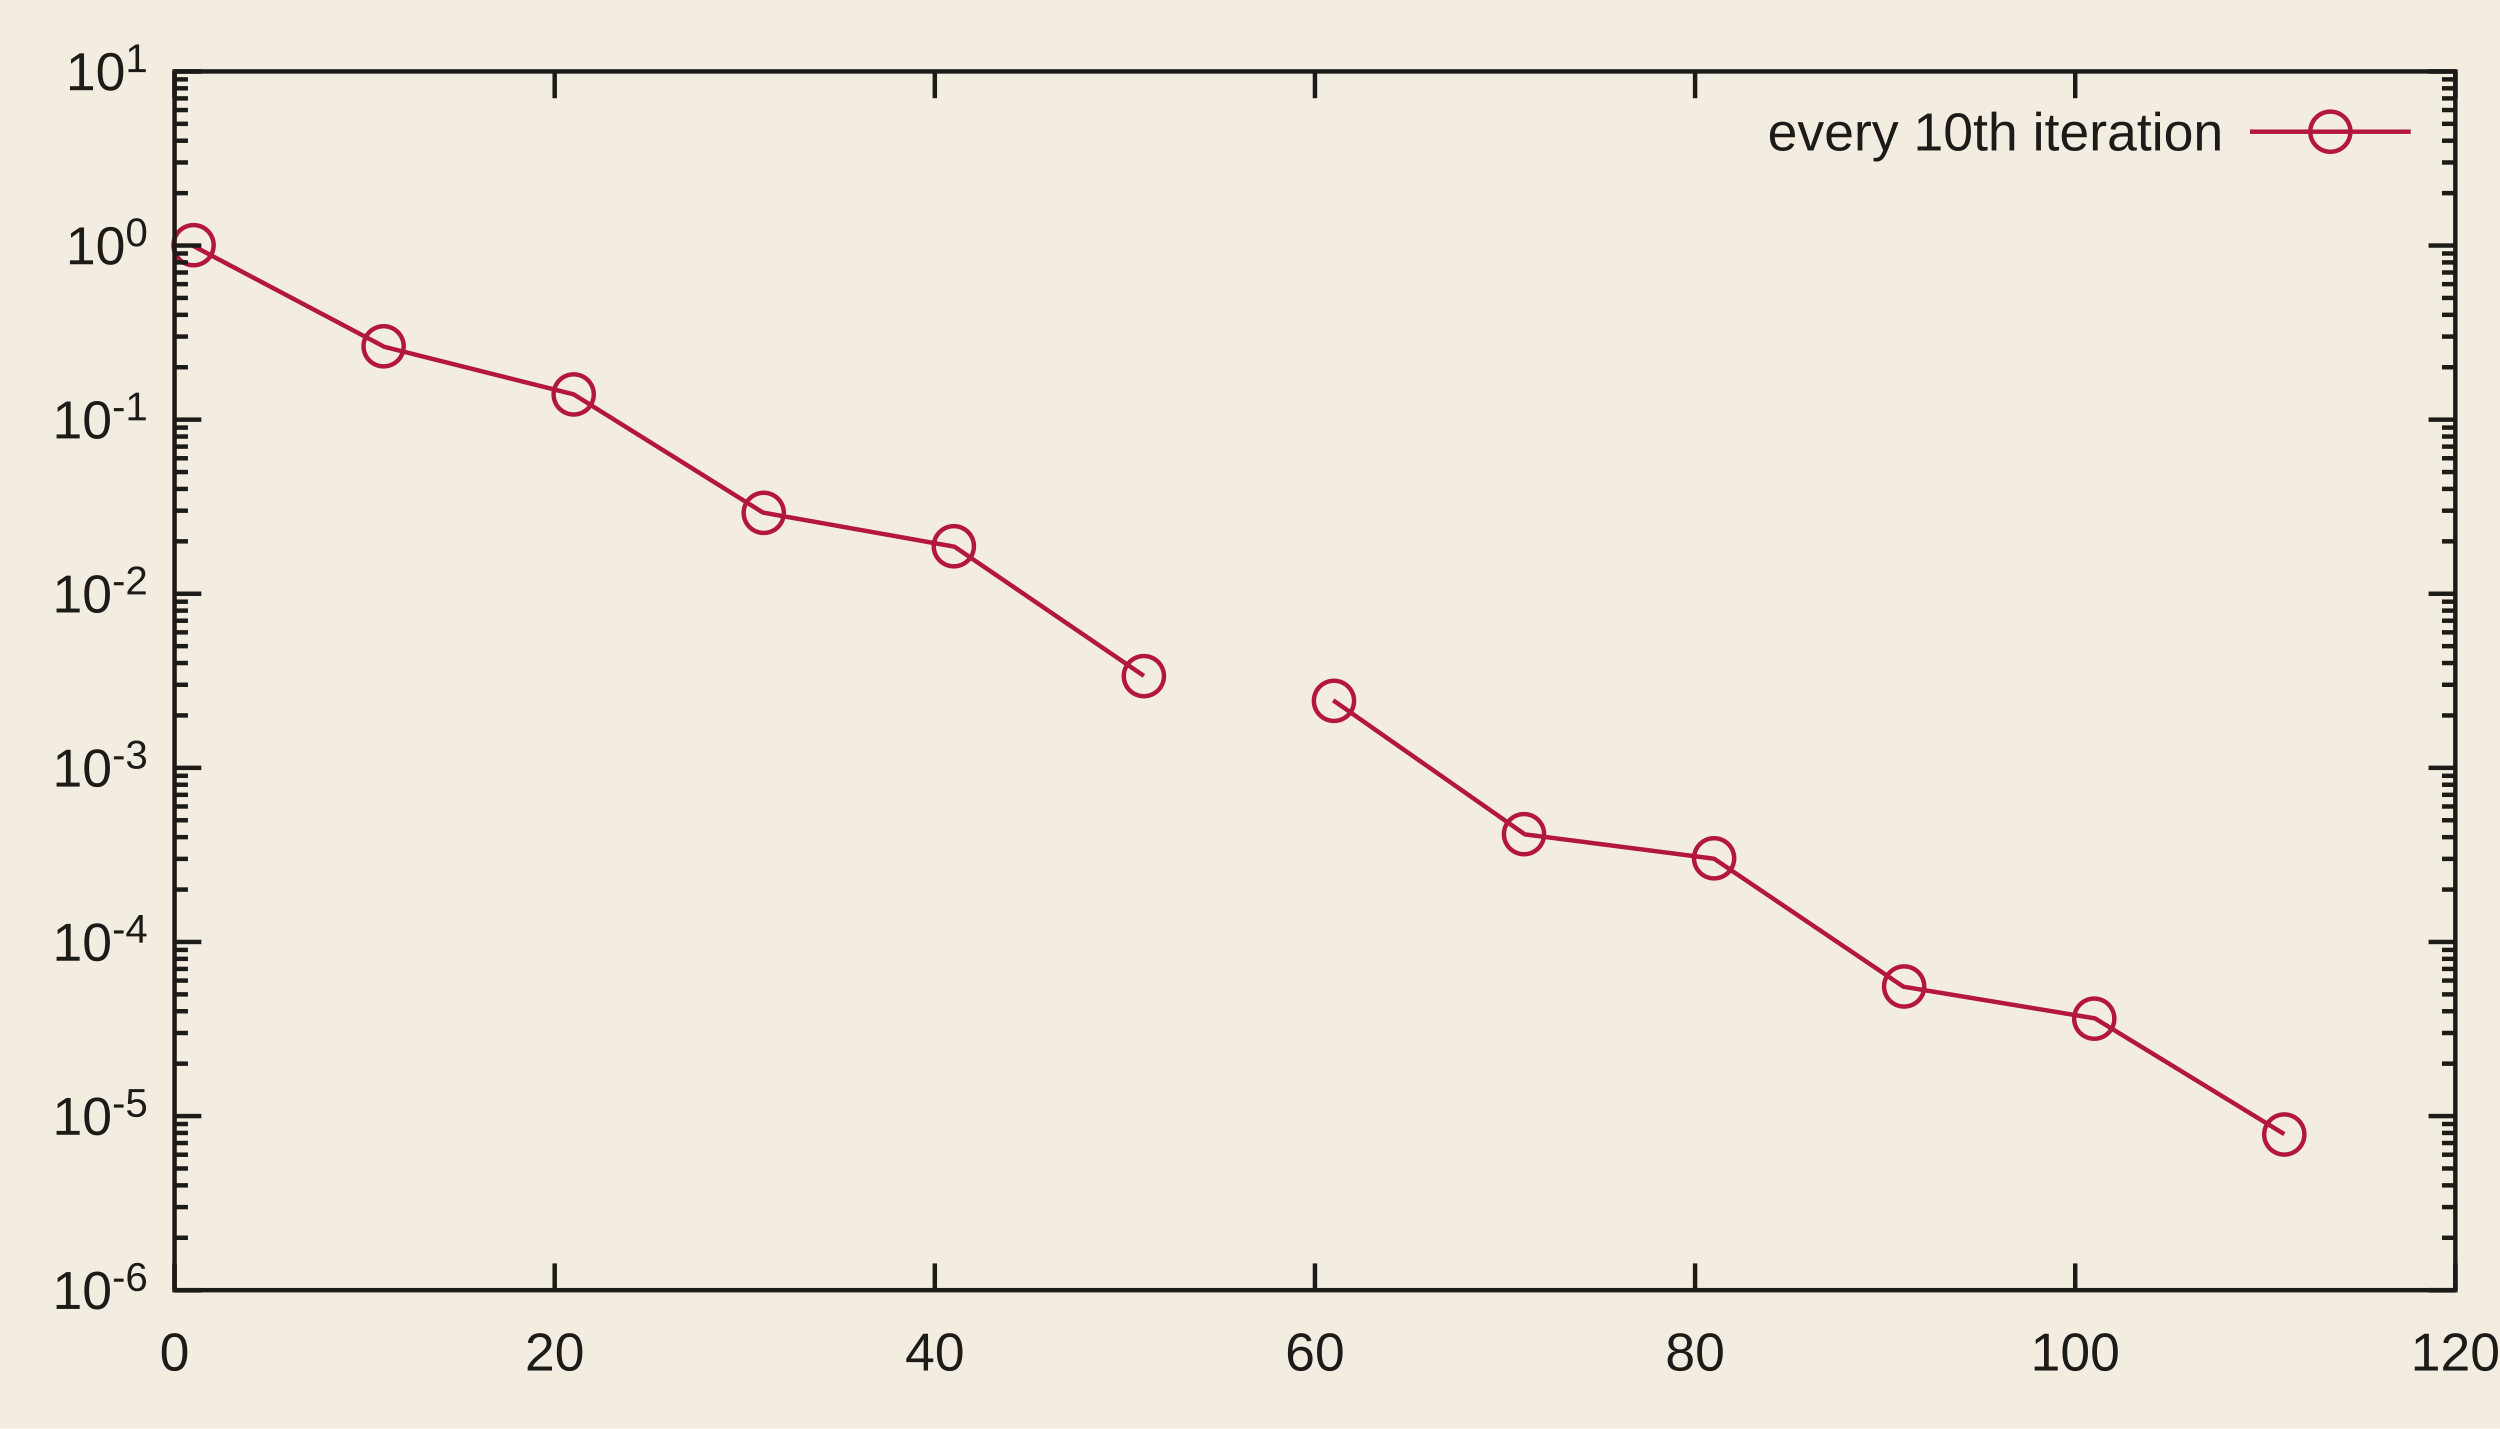
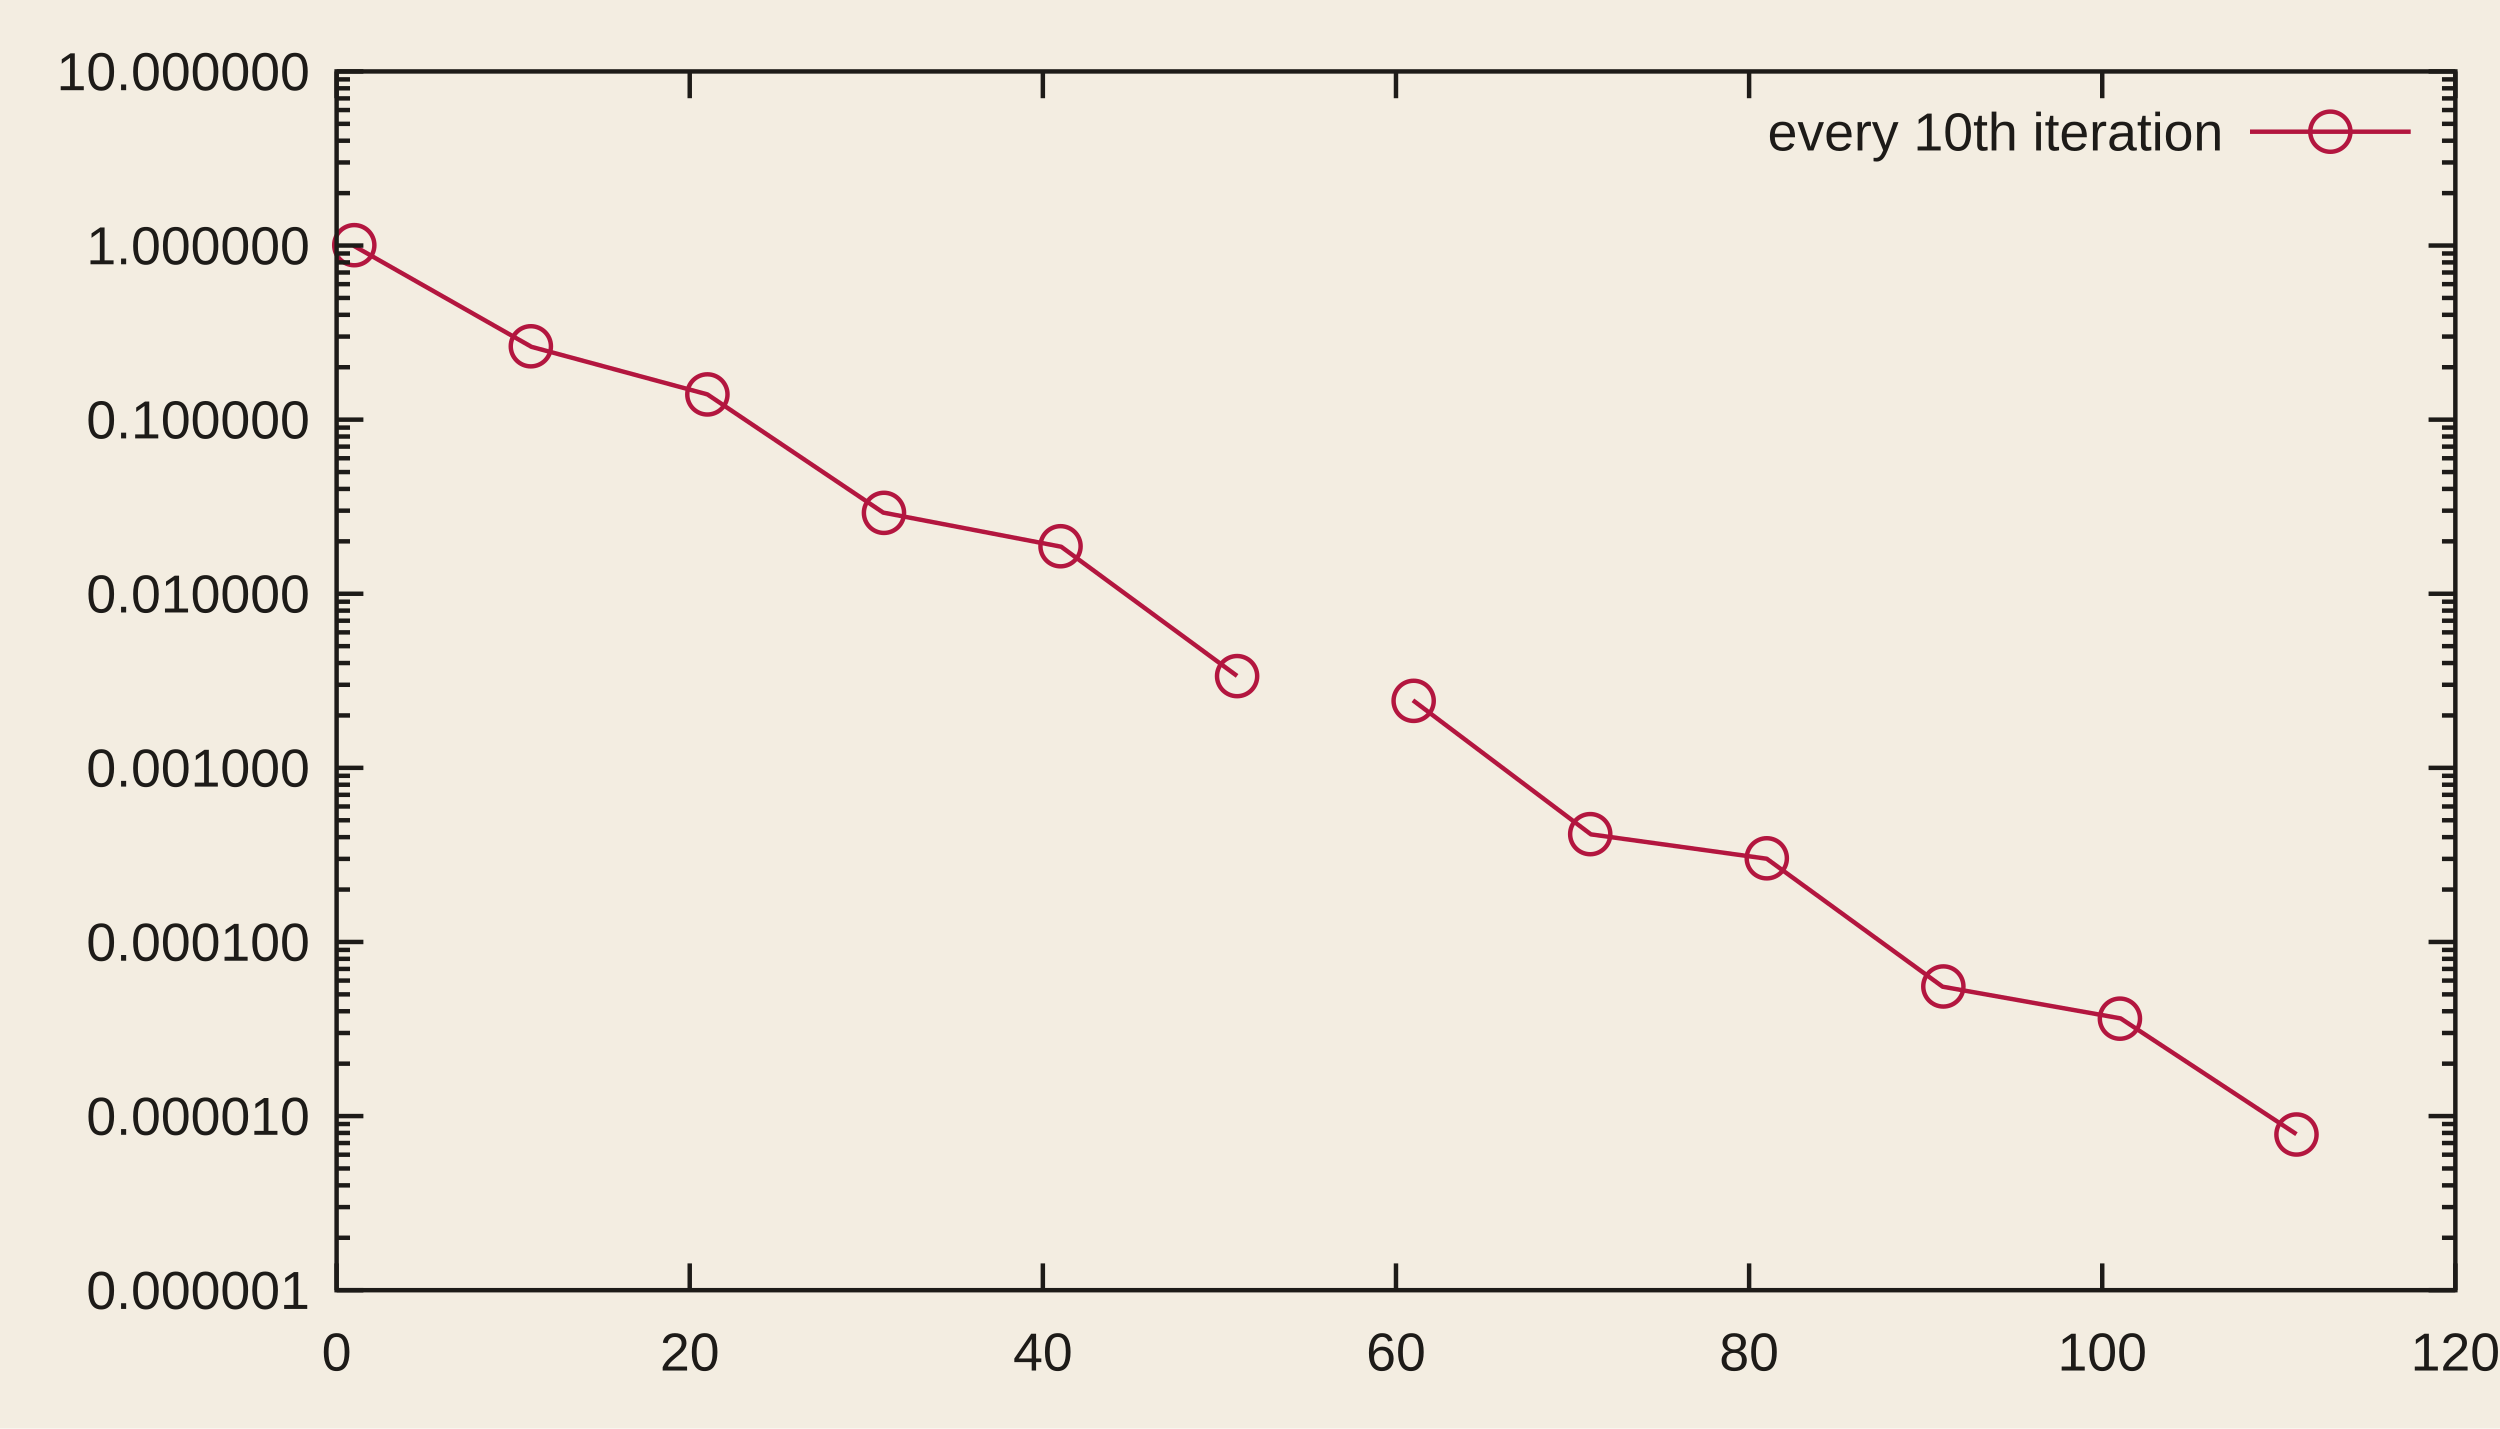
<svg xmlns="http://www.w3.org/2000/svg" width="560" height="320" viewBox="0 0 560 320" font-family="Arial,Helvetica,sans-serif" font-size="12" fill="#1d1b18" data-theme="washi" data-frame="#1d1b18" data-grid-color="#a69a85">
  <rect x="0" y="0" width="560" height="320" fill="#f3ede1" stroke="none" stroke-width="0" />
-   <g class="fs-axes" data-area="39.1 550 16 289" data-x="0 1.2e2" data-y="1e-6 1e1" data-log="0 1" data-grid="0" data-font-size="12">
+   <g class="fs-axes" data-area="75.4 550 16 289" data-x="0 1.2e2" data-y="1e-6 1e1" data-log="0 1" data-grid="0" data-font-size="12" data-xformat="%h" data-yformat="%h">
    <g class="fs-grid" display="none">
-       <polyline fill="none" stroke="#a69a85" stroke-width="0.5" stroke-dasharray="2,3" points="39.1,289 39.1,16" />
-       <polyline fill="none" stroke="#a69a85" stroke-width="0.5" stroke-dasharray="2,3" points="124.25,289 124.25,16" />
-       <polyline fill="none" stroke="#a69a85" stroke-width="0.5" stroke-dasharray="2,3" points="209.4,289 209.4,16" />
-       <polyline fill="none" stroke="#a69a85" stroke-width="0.5" stroke-dasharray="2,3" points="294.55,289 294.55,16" />
-       <polyline fill="none" stroke="#a69a85" stroke-width="0.5" stroke-dasharray="2,3" points="379.7,289 379.7,16" />
-       <polyline fill="none" stroke="#a69a85" stroke-width="0.5" stroke-dasharray="2,3" points="464.85,289 464.85,16" />
+       <polyline fill="none" stroke="#a69a85" stroke-width="0.5" stroke-dasharray="2,3" points="75.4,289 75.4,16" />
+       <polyline fill="none" stroke="#a69a85" stroke-width="0.5" stroke-dasharray="2,3" points="154.5,289 154.5,16" />
+       <polyline fill="none" stroke="#a69a85" stroke-width="0.5" stroke-dasharray="2,3" points="233.6,289 233.6,16" />
+       <polyline fill="none" stroke="#a69a85" stroke-width="0.5" stroke-dasharray="2,3" points="312.7,289 312.7,16" />
+       <polyline fill="none" stroke="#a69a85" stroke-width="0.5" stroke-dasharray="2,3" points="391.8,289 391.8,16" />
+       <polyline fill="none" stroke="#a69a85" stroke-width="0.5" stroke-dasharray="2,3" points="470.9,289 470.9,16" />
      <polyline fill="none" stroke="#a69a85" stroke-width="0.5" stroke-dasharray="2,3" points="550,289 550,16" />
-       <polyline fill="none" stroke="#a69a85" stroke-width="0.5" stroke-dasharray="2,3" points="39.1,289 550,289" />
-       <polyline fill="none" stroke="#a69a85" stroke-width="0.5" stroke-dasharray="2,3" points="39.1,250 550,250" />
-       <polyline fill="none" stroke="#a69a85" stroke-width="0.5" stroke-dasharray="2,3" points="39.1,211 550,211" />
-       <polyline fill="none" stroke="#a69a85" stroke-width="0.5" stroke-dasharray="2,3" points="39.1,172 550,172" />
-       <polyline fill="none" stroke="#a69a85" stroke-width="0.5" stroke-dasharray="2,3" points="39.1,133 550,133" />
-       <polyline fill="none" stroke="#a69a85" stroke-width="0.5" stroke-dasharray="2,3" points="39.1,94 550,94" />
-       <polyline fill="none" stroke="#a69a85" stroke-width="0.5" stroke-dasharray="2,3" points="39.1,55 550,55" />
-       <polyline fill="none" stroke="#a69a85" stroke-width="0.5" stroke-dasharray="2,3" points="39.1,16 550,16" />
+       <polyline fill="none" stroke="#a69a85" stroke-width="0.5" stroke-dasharray="2,3" points="75.4,289 550,289" />
+       <polyline fill="none" stroke="#a69a85" stroke-width="0.5" stroke-dasharray="2,3" points="75.4,250 550,250" />
+       <polyline fill="none" stroke="#a69a85" stroke-width="0.5" stroke-dasharray="2,3" points="75.4,211 550,211" />
+       <polyline fill="none" stroke="#a69a85" stroke-width="0.5" stroke-dasharray="2,3" points="75.4,172 550,172" />
+       <polyline fill="none" stroke="#a69a85" stroke-width="0.5" stroke-dasharray="2,3" points="75.4,133 550,133" />
+       <polyline fill="none" stroke="#a69a85" stroke-width="0.5" stroke-dasharray="2,3" points="75.4,94 550,94" />
+       <polyline fill="none" stroke="#a69a85" stroke-width="0.5" stroke-dasharray="2,3" points="75.4,55 550,55" />
+       <polyline fill="none" stroke="#a69a85" stroke-width="0.5" stroke-dasharray="2,3" points="75.4,16 550,16" />
    </g>
-     <svg class="fs-plot" x="39.1" y="16" width="510.9" height="273" viewBox="0 0 1 1" preserveAspectRatio="none" overflow="hidden">
+     <svg class="fs-plot" x="75.4" y="16" width="474.6" height="273" viewBox="0 0 1 1" preserveAspectRatio="none" overflow="hidden">
      <g class="fs-series" data-series="1">
        <polyline fill="none" stroke="#b3163f" stroke-width="1" stroke-linejoin="round" vector-effect="non-scaling-stroke" points="0.008,0.143 0.092,0.226 0.175,0.265 0.258,0.362 0.342,0.39 0.425,0.496" />
        <polyline fill="none" stroke="#b3163f" stroke-width="1" stroke-linejoin="round" vector-effect="non-scaling-stroke" points="0.508,0.516 0.592,0.626 0.675,0.646 0.758,0.751 0.842,0.777 0.925,0.872" />
        <path class="fs-pts" data-pt="6" data-size="9" data-lw="1" data-color="#b3163f" fill="none" stroke="none" d="M0.008,0.143 M0.092,0.226 M0.175,0.265 M0.258,0.362 M0.342,0.39 M0.425,0.496 M0.508,0.516 M0.592,0.626 M0.675,0.646 M0.758,0.751 M0.842,0.777 M0.925,0.872" />
      </g>
    </svg>
-     <svg class="fs-marks" x="39.1" y="16" width="510.9" height="273" viewBox="0 0 510.9 273" overflow="visible">
-       <path data-series="1" fill="none" stroke="#b3163f" stroke-width="1" d="M-0.24,38.92A4.5,4.5 0 1 0 8.76,38.92A4.5,4.5 0 1 0 -0.24,38.92ZM42.33,61.57A4.5,4.5 0 1 0 51.33,61.57A4.5,4.5 0 1 0 42.33,61.57ZM84.91,72.35A4.5,4.5 0 1 0 93.91,72.35A4.5,4.5 0 1 0 84.91,72.35ZM127.48,98.88A4.5,4.5 0 1 0 136.48,98.88A4.5,4.5 0 1 0 127.48,98.88ZM170.06,106.36A4.5,4.5 0 1 0 179.06,106.36A4.5,4.5 0 1 0 170.06,106.36ZM212.63,135.45A4.5,4.5 0 1 0 221.63,135.45A4.5,4.5 0 1 0 212.63,135.45ZM255.21,140.99A4.5,4.5 0 1 0 264.21,140.99A4.5,4.5 0 1 0 255.21,140.99ZM297.78,170.85A4.5,4.5 0 1 0 306.78,170.85A4.5,4.5 0 1 0 297.78,170.85ZM340.36,176.26A4.5,4.5 0 1 0 349.36,176.26A4.5,4.5 0 1 0 340.36,176.26ZM382.93,204.97A4.5,4.5 0 1 0 391.93,204.97A4.5,4.5 0 1 0 382.93,204.97ZM425.51,212.18A4.5,4.5 0 1 0 434.51,212.18A4.5,4.5 0 1 0 425.51,212.18ZM468.08,238.13A4.5,4.5 0 1 0 477.08,238.13A4.5,4.5 0 1 0 468.08,238.13Z" />
+     <svg class="fs-marks" x="75.4" y="16" width="474.6" height="273" viewBox="0 0 474.6 273" overflow="visible">
+       <path data-series="1" fill="none" stroke="#b3163f" stroke-width="1" d="M-0.54,38.92A4.5,4.5 0 1 0 8.46,38.92A4.5,4.5 0 1 0 -0.54,38.92ZM39.01,61.57A4.5,4.5 0 1 0 48.01,61.57A4.5,4.5 0 1 0 39.01,61.57ZM78.55,72.35A4.5,4.5 0 1 0 87.56,72.35A4.5,4.5 0 1 0 78.55,72.35ZM118.11,98.88A4.5,4.5 0 1 0 127.11,98.88A4.5,4.5 0 1 0 118.11,98.88ZM157.66,106.36A4.5,4.5 0 1 0 166.66,106.36A4.5,4.5 0 1 0 157.66,106.36ZM197.21,135.45A4.5,4.5 0 1 0 206.21,135.45A4.5,4.5 0 1 0 197.21,135.45ZM236.76,140.99A4.5,4.5 0 1 0 245.76,140.99A4.5,4.5 0 1 0 236.76,140.99ZM276.31,170.85A4.5,4.5 0 1 0 285.31,170.85A4.5,4.5 0 1 0 276.31,170.85ZM315.86,176.26A4.5,4.5 0 1 0 324.86,176.26A4.5,4.5 0 1 0 315.86,176.26ZM355.41,204.97A4.5,4.5 0 1 0 364.41,204.97A4.5,4.5 0 1 0 355.41,204.97ZM394.96,212.18A4.5,4.5 0 1 0 403.96,212.18A4.5,4.5 0 1 0 394.96,212.18ZM434.51,238.13A4.5,4.5 0 1 0 443.51,238.13A4.5,4.5 0 1 0 434.51,238.13Z" />
    </svg>
-     <rect x="39.1" y="16" width="510.9" height="273" fill="none" stroke="#1d1b18" stroke-width="1" />
+     <rect x="75.4" y="16" width="474.6" height="273" fill="none" stroke="#1d1b18" stroke-width="1" />
    <g class="fs-xticks">
-       <polyline fill="none" stroke="#1d1b18" stroke-width="1" points="39.1,289 39.1,283" />
-       <polyline fill="none" stroke="#1d1b18" stroke-width="1" points="39.1,16 39.1,22" />
-       <text x="39.1" y="307" text-anchor="middle">0</text>
-       <polyline fill="none" stroke="#1d1b18" stroke-width="1" points="124.25,289 124.25,283" />
-       <polyline fill="none" stroke="#1d1b18" stroke-width="1" points="124.25,16 124.25,22" />
-       <text x="124.25" y="307" text-anchor="middle">20</text>
-       <polyline fill="none" stroke="#1d1b18" stroke-width="1" points="209.4,289 209.4,283" />
-       <polyline fill="none" stroke="#1d1b18" stroke-width="1" points="209.4,16 209.4,22" />
-       <text x="209.4" y="307" text-anchor="middle">40</text>
-       <polyline fill="none" stroke="#1d1b18" stroke-width="1" points="294.55,289 294.55,283" />
-       <polyline fill="none" stroke="#1d1b18" stroke-width="1" points="294.55,16 294.55,22" />
-       <text x="294.55" y="307" text-anchor="middle">60</text>
-       <polyline fill="none" stroke="#1d1b18" stroke-width="1" points="379.7,289 379.7,283" />
-       <polyline fill="none" stroke="#1d1b18" stroke-width="1" points="379.7,16 379.7,22" />
-       <text x="379.7" y="307" text-anchor="middle">80</text>
-       <polyline fill="none" stroke="#1d1b18" stroke-width="1" points="464.85,289 464.85,283" />
-       <polyline fill="none" stroke="#1d1b18" stroke-width="1" points="464.85,16 464.85,22" />
-       <text x="464.85" y="307" text-anchor="middle">100</text>
+       <polyline fill="none" stroke="#1d1b18" stroke-width="1" points="75.4,289 75.4,283" />
+       <polyline fill="none" stroke="#1d1b18" stroke-width="1" points="75.4,16 75.4,22" />
+       <text x="75.4" y="307" text-anchor="middle">0</text>
+       <polyline fill="none" stroke="#1d1b18" stroke-width="1" points="154.5,289 154.5,283" />
+       <polyline fill="none" stroke="#1d1b18" stroke-width="1" points="154.5,16 154.5,22" />
+       <text x="154.5" y="307" text-anchor="middle">20</text>
+       <polyline fill="none" stroke="#1d1b18" stroke-width="1" points="233.6,289 233.6,283" />
+       <polyline fill="none" stroke="#1d1b18" stroke-width="1" points="233.6,16 233.6,22" />
+       <text x="233.6" y="307" text-anchor="middle">40</text>
+       <polyline fill="none" stroke="#1d1b18" stroke-width="1" points="312.7,289 312.7,283" />
+       <polyline fill="none" stroke="#1d1b18" stroke-width="1" points="312.7,16 312.7,22" />
+       <text x="312.7" y="307" text-anchor="middle">60</text>
+       <polyline fill="none" stroke="#1d1b18" stroke-width="1" points="391.8,289 391.8,283" />
+       <polyline fill="none" stroke="#1d1b18" stroke-width="1" points="391.8,16 391.8,22" />
+       <text x="391.8" y="307" text-anchor="middle">80</text>
+       <polyline fill="none" stroke="#1d1b18" stroke-width="1" points="470.9,289 470.9,283" />
+       <polyline fill="none" stroke="#1d1b18" stroke-width="1" points="470.9,16 470.9,22" />
+       <text x="470.9" y="307" text-anchor="middle">100</text>
      <polyline fill="none" stroke="#1d1b18" stroke-width="1" points="550,289 550,283" />
      <polyline fill="none" stroke="#1d1b18" stroke-width="1" points="550,16 550,22" />
      <text x="550" y="307" text-anchor="middle">120</text>
    </g>
    <g class="fs-yticks">
-       <polyline fill="none" stroke="#1d1b18" stroke-width="1" points="39.1,289 45.1,289" />
+       <polyline fill="none" stroke="#1d1b18" stroke-width="1" points="75.4,289 81.4,289" />
      <polyline fill="none" stroke="#1d1b18" stroke-width="1" points="550,289 544,289" />
-       <text x="33.1" y="293.2" text-anchor="end">10<tspan dy="-0.45em" font-size="0.75em">-6</tspan>
-       </text>
-       <polyline fill="none" stroke="#1d1b18" stroke-width="1" points="39.1,250 45.1,250" />
+       <text x="69.4" y="293.2" text-anchor="end">0.000001</text>
+       <polyline fill="none" stroke="#1d1b18" stroke-width="1" points="75.4,250 81.4,250" />
      <polyline fill="none" stroke="#1d1b18" stroke-width="1" points="550,250 544,250" />
-       <text x="33.1" y="254.2" text-anchor="end">10<tspan dy="-0.45em" font-size="0.75em">-5</tspan>
-       </text>
-       <polyline fill="none" stroke="#1d1b18" stroke-width="1" points="39.1,211 45.1,211" />
+       <text x="69.4" y="254.2" text-anchor="end">0.000010</text>
+       <polyline fill="none" stroke="#1d1b18" stroke-width="1" points="75.4,211 81.4,211" />
      <polyline fill="none" stroke="#1d1b18" stroke-width="1" points="550,211 544,211" />
-       <text x="33.1" y="215.2" text-anchor="end">10<tspan dy="-0.45em" font-size="0.75em">-4</tspan>
-       </text>
-       <polyline fill="none" stroke="#1d1b18" stroke-width="1" points="39.1,172 45.1,172" />
+       <text x="69.4" y="215.2" text-anchor="end">0.000100</text>
+       <polyline fill="none" stroke="#1d1b18" stroke-width="1" points="75.4,172 81.4,172" />
      <polyline fill="none" stroke="#1d1b18" stroke-width="1" points="550,172 544,172" />
-       <text x="33.1" y="176.2" text-anchor="end">10<tspan dy="-0.45em" font-size="0.75em">-3</tspan>
-       </text>
-       <polyline fill="none" stroke="#1d1b18" stroke-width="1" points="39.1,133 45.1,133" />
+       <text x="69.4" y="176.2" text-anchor="end">0.001000</text>
+       <polyline fill="none" stroke="#1d1b18" stroke-width="1" points="75.4,133 81.4,133" />
      <polyline fill="none" stroke="#1d1b18" stroke-width="1" points="550,133 544,133" />
-       <text x="33.1" y="137.2" text-anchor="end">10<tspan dy="-0.45em" font-size="0.75em">-2</tspan>
-       </text>
-       <polyline fill="none" stroke="#1d1b18" stroke-width="1" points="39.1,94 45.1,94" />
+       <text x="69.4" y="137.2" text-anchor="end">0.010000</text>
+       <polyline fill="none" stroke="#1d1b18" stroke-width="1" points="75.4,94 81.4,94" />
      <polyline fill="none" stroke="#1d1b18" stroke-width="1" points="550,94 544,94" />
-       <text x="33.1" y="98.2" text-anchor="end">10<tspan dy="-0.45em" font-size="0.75em">-1</tspan>
-       </text>
-       <polyline fill="none" stroke="#1d1b18" stroke-width="1" points="39.1,55 45.1,55" />
+       <text x="69.4" y="98.2" text-anchor="end">0.100000</text>
+       <polyline fill="none" stroke="#1d1b18" stroke-width="1" points="75.4,55 81.4,55" />
      <polyline fill="none" stroke="#1d1b18" stroke-width="1" points="550,55 544,55" />
-       <text x="33.1" y="59.2" text-anchor="end">10<tspan dy="-0.45em" font-size="0.75em">0</tspan>
-       </text>
-       <polyline fill="none" stroke="#1d1b18" stroke-width="1" points="39.1,16 45.1,16" />
+       <text x="69.4" y="59.2" text-anchor="end">1.000000</text>
+       <polyline fill="none" stroke="#1d1b18" stroke-width="1" points="75.4,16 81.4,16" />
      <polyline fill="none" stroke="#1d1b18" stroke-width="1" points="550,16 544,16" />
-       <text x="33.1" y="20.2" text-anchor="end">10<tspan dy="-0.45em" font-size="0.75em">1</tspan>
-       </text>
-       <polyline fill="none" stroke="#1d1b18" stroke-width="1" points="39.1,277.26 42.1,277.26" />
+       <text x="69.4" y="20.2" text-anchor="end">10.000000</text>
+       <polyline fill="none" stroke="#1d1b18" stroke-width="1" points="75.4,277.26 78.4,277.26" />
      <polyline fill="none" stroke="#1d1b18" stroke-width="1" points="550,277.26 547,277.26" />
-       <polyline fill="none" stroke="#1d1b18" stroke-width="1" points="39.1,270.39 42.1,270.39" />
+       <polyline fill="none" stroke="#1d1b18" stroke-width="1" points="75.4,270.39 78.4,270.39" />
      <polyline fill="none" stroke="#1d1b18" stroke-width="1" points="550,270.39 547,270.39" />
-       <polyline fill="none" stroke="#1d1b18" stroke-width="1" points="39.1,265.52 42.1,265.52" />
+       <polyline fill="none" stroke="#1d1b18" stroke-width="1" points="75.4,265.52 78.4,265.52" />
      <polyline fill="none" stroke="#1d1b18" stroke-width="1" points="550,265.52 547,265.52" />
-       <polyline fill="none" stroke="#1d1b18" stroke-width="1" points="39.1,261.74 42.1,261.74" />
+       <polyline fill="none" stroke="#1d1b18" stroke-width="1" points="75.4,261.74 78.4,261.74" />
      <polyline fill="none" stroke="#1d1b18" stroke-width="1" points="550,261.74 547,261.74" />
-       <polyline fill="none" stroke="#1d1b18" stroke-width="1" points="39.1,258.65 42.1,258.65" />
+       <polyline fill="none" stroke="#1d1b18" stroke-width="1" points="75.4,258.65 78.4,258.65" />
      <polyline fill="none" stroke="#1d1b18" stroke-width="1" points="550,258.65 547,258.65" />
-       <polyline fill="none" stroke="#1d1b18" stroke-width="1" points="39.1,256.04 42.1,256.04" />
+       <polyline fill="none" stroke="#1d1b18" stroke-width="1" points="75.4,256.04 78.4,256.04" />
      <polyline fill="none" stroke="#1d1b18" stroke-width="1" points="550,256.04 547,256.04" />
-       <polyline fill="none" stroke="#1d1b18" stroke-width="1" points="39.1,253.78 42.1,253.78" />
+       <polyline fill="none" stroke="#1d1b18" stroke-width="1" points="75.4,253.78 78.4,253.78" />
      <polyline fill="none" stroke="#1d1b18" stroke-width="1" points="550,253.78 547,253.78" />
-       <polyline fill="none" stroke="#1d1b18" stroke-width="1" points="39.1,251.78 42.1,251.78" />
+       <polyline fill="none" stroke="#1d1b18" stroke-width="1" points="75.4,251.78 78.4,251.78" />
      <polyline fill="none" stroke="#1d1b18" stroke-width="1" points="550,251.78 547,251.78" />
-       <polyline fill="none" stroke="#1d1b18" stroke-width="1" points="39.1,238.26 42.1,238.26" />
+       <polyline fill="none" stroke="#1d1b18" stroke-width="1" points="75.4,238.26 78.4,238.26" />
      <polyline fill="none" stroke="#1d1b18" stroke-width="1" points="550,238.26 547,238.26" />
-       <polyline fill="none" stroke="#1d1b18" stroke-width="1" points="39.1,231.39 42.1,231.39" />
+       <polyline fill="none" stroke="#1d1b18" stroke-width="1" points="75.4,231.39 78.4,231.39" />
      <polyline fill="none" stroke="#1d1b18" stroke-width="1" points="550,231.39 547,231.39" />
-       <polyline fill="none" stroke="#1d1b18" stroke-width="1" points="39.1,226.52 42.1,226.52" />
+       <polyline fill="none" stroke="#1d1b18" stroke-width="1" points="75.4,226.52 78.4,226.52" />
      <polyline fill="none" stroke="#1d1b18" stroke-width="1" points="550,226.52 547,226.52" />
-       <polyline fill="none" stroke="#1d1b18" stroke-width="1" points="39.1,222.74 42.1,222.74" />
+       <polyline fill="none" stroke="#1d1b18" stroke-width="1" points="75.4,222.74 78.4,222.74" />
      <polyline fill="none" stroke="#1d1b18" stroke-width="1" points="550,222.74 547,222.74" />
-       <polyline fill="none" stroke="#1d1b18" stroke-width="1" points="39.1,219.65 42.1,219.65" />
+       <polyline fill="none" stroke="#1d1b18" stroke-width="1" points="75.4,219.65 78.4,219.65" />
      <polyline fill="none" stroke="#1d1b18" stroke-width="1" points="550,219.65 547,219.65" />
-       <polyline fill="none" stroke="#1d1b18" stroke-width="1" points="39.1,217.04 42.1,217.04" />
+       <polyline fill="none" stroke="#1d1b18" stroke-width="1" points="75.4,217.04 78.4,217.04" />
      <polyline fill="none" stroke="#1d1b18" stroke-width="1" points="550,217.04 547,217.04" />
-       <polyline fill="none" stroke="#1d1b18" stroke-width="1" points="39.1,214.78 42.1,214.78" />
+       <polyline fill="none" stroke="#1d1b18" stroke-width="1" points="75.4,214.78 78.4,214.78" />
      <polyline fill="none" stroke="#1d1b18" stroke-width="1" points="550,214.78 547,214.78" />
-       <polyline fill="none" stroke="#1d1b18" stroke-width="1" points="39.1,212.78 42.1,212.78" />
+       <polyline fill="none" stroke="#1d1b18" stroke-width="1" points="75.4,212.78 78.4,212.78" />
      <polyline fill="none" stroke="#1d1b18" stroke-width="1" points="550,212.78 547,212.78" />
-       <polyline fill="none" stroke="#1d1b18" stroke-width="1" points="39.1,199.26 42.1,199.26" />
+       <polyline fill="none" stroke="#1d1b18" stroke-width="1" points="75.4,199.26 78.4,199.26" />
      <polyline fill="none" stroke="#1d1b18" stroke-width="1" points="550,199.26 547,199.26" />
-       <polyline fill="none" stroke="#1d1b18" stroke-width="1" points="39.1,192.39 42.1,192.39" />
+       <polyline fill="none" stroke="#1d1b18" stroke-width="1" points="75.4,192.39 78.4,192.39" />
      <polyline fill="none" stroke="#1d1b18" stroke-width="1" points="550,192.39 547,192.39" />
-       <polyline fill="none" stroke="#1d1b18" stroke-width="1" points="39.1,187.52 42.1,187.52" />
+       <polyline fill="none" stroke="#1d1b18" stroke-width="1" points="75.4,187.52 78.4,187.52" />
      <polyline fill="none" stroke="#1d1b18" stroke-width="1" points="550,187.52 547,187.52" />
-       <polyline fill="none" stroke="#1d1b18" stroke-width="1" points="39.1,183.74 42.1,183.74" />
+       <polyline fill="none" stroke="#1d1b18" stroke-width="1" points="75.4,183.74 78.4,183.74" />
      <polyline fill="none" stroke="#1d1b18" stroke-width="1" points="550,183.74 547,183.74" />
-       <polyline fill="none" stroke="#1d1b18" stroke-width="1" points="39.1,180.65 42.1,180.65" />
+       <polyline fill="none" stroke="#1d1b18" stroke-width="1" points="75.4,180.65 78.4,180.65" />
      <polyline fill="none" stroke="#1d1b18" stroke-width="1" points="550,180.65 547,180.65" />
-       <polyline fill="none" stroke="#1d1b18" stroke-width="1" points="39.1,178.04 42.1,178.04" />
+       <polyline fill="none" stroke="#1d1b18" stroke-width="1" points="75.4,178.04 78.4,178.04" />
      <polyline fill="none" stroke="#1d1b18" stroke-width="1" points="550,178.04 547,178.04" />
-       <polyline fill="none" stroke="#1d1b18" stroke-width="1" points="39.1,175.78 42.1,175.78" />
+       <polyline fill="none" stroke="#1d1b18" stroke-width="1" points="75.4,175.78 78.4,175.78" />
      <polyline fill="none" stroke="#1d1b18" stroke-width="1" points="550,175.78 547,175.78" />
-       <polyline fill="none" stroke="#1d1b18" stroke-width="1" points="39.1,173.78 42.1,173.78" />
+       <polyline fill="none" stroke="#1d1b18" stroke-width="1" points="75.4,173.78 78.4,173.78" />
      <polyline fill="none" stroke="#1d1b18" stroke-width="1" points="550,173.78 547,173.78" />
-       <polyline fill="none" stroke="#1d1b18" stroke-width="1" points="39.1,160.26 42.1,160.26" />
+       <polyline fill="none" stroke="#1d1b18" stroke-width="1" points="75.4,160.26 78.4,160.26" />
      <polyline fill="none" stroke="#1d1b18" stroke-width="1" points="550,160.26 547,160.26" />
-       <polyline fill="none" stroke="#1d1b18" stroke-width="1" points="39.1,153.39 42.1,153.39" />
+       <polyline fill="none" stroke="#1d1b18" stroke-width="1" points="75.4,153.39 78.4,153.39" />
      <polyline fill="none" stroke="#1d1b18" stroke-width="1" points="550,153.39 547,153.39" />
-       <polyline fill="none" stroke="#1d1b18" stroke-width="1" points="39.1,148.52 42.1,148.52" />
+       <polyline fill="none" stroke="#1d1b18" stroke-width="1" points="75.4,148.52 78.4,148.52" />
      <polyline fill="none" stroke="#1d1b18" stroke-width="1" points="550,148.52 547,148.52" />
-       <polyline fill="none" stroke="#1d1b18" stroke-width="1" points="39.1,144.74 42.1,144.74" />
+       <polyline fill="none" stroke="#1d1b18" stroke-width="1" points="75.4,144.74 78.4,144.74" />
      <polyline fill="none" stroke="#1d1b18" stroke-width="1" points="550,144.74 547,144.74" />
-       <polyline fill="none" stroke="#1d1b18" stroke-width="1" points="39.1,141.65 42.1,141.65" />
+       <polyline fill="none" stroke="#1d1b18" stroke-width="1" points="75.4,141.65 78.4,141.65" />
      <polyline fill="none" stroke="#1d1b18" stroke-width="1" points="550,141.65 547,141.65" />
-       <polyline fill="none" stroke="#1d1b18" stroke-width="1" points="39.1,139.04 42.1,139.04" />
+       <polyline fill="none" stroke="#1d1b18" stroke-width="1" points="75.4,139.04 78.4,139.04" />
      <polyline fill="none" stroke="#1d1b18" stroke-width="1" points="550,139.04 547,139.04" />
-       <polyline fill="none" stroke="#1d1b18" stroke-width="1" points="39.1,136.78 42.1,136.78" />
+       <polyline fill="none" stroke="#1d1b18" stroke-width="1" points="75.4,136.78 78.4,136.78" />
      <polyline fill="none" stroke="#1d1b18" stroke-width="1" points="550,136.78 547,136.78" />
-       <polyline fill="none" stroke="#1d1b18" stroke-width="1" points="39.1,134.78 42.1,134.78" />
+       <polyline fill="none" stroke="#1d1b18" stroke-width="1" points="75.4,134.78 78.4,134.78" />
      <polyline fill="none" stroke="#1d1b18" stroke-width="1" points="550,134.78 547,134.78" />
-       <polyline fill="none" stroke="#1d1b18" stroke-width="1" points="39.1,121.26 42.1,121.26" />
+       <polyline fill="none" stroke="#1d1b18" stroke-width="1" points="75.4,121.26 78.4,121.26" />
      <polyline fill="none" stroke="#1d1b18" stroke-width="1" points="550,121.26 547,121.26" />
-       <polyline fill="none" stroke="#1d1b18" stroke-width="1" points="39.1,114.39 42.1,114.39" />
+       <polyline fill="none" stroke="#1d1b18" stroke-width="1" points="75.4,114.39 78.4,114.39" />
      <polyline fill="none" stroke="#1d1b18" stroke-width="1" points="550,114.39 547,114.39" />
-       <polyline fill="none" stroke="#1d1b18" stroke-width="1" points="39.1,109.52 42.1,109.52" />
+       <polyline fill="none" stroke="#1d1b18" stroke-width="1" points="75.4,109.52 78.4,109.52" />
      <polyline fill="none" stroke="#1d1b18" stroke-width="1" points="550,109.52 547,109.52" />
-       <polyline fill="none" stroke="#1d1b18" stroke-width="1" points="39.1,105.74 42.1,105.74" />
+       <polyline fill="none" stroke="#1d1b18" stroke-width="1" points="75.4,105.74 78.4,105.74" />
      <polyline fill="none" stroke="#1d1b18" stroke-width="1" points="550,105.74 547,105.74" />
-       <polyline fill="none" stroke="#1d1b18" stroke-width="1" points="39.1,102.65 42.1,102.65" />
+       <polyline fill="none" stroke="#1d1b18" stroke-width="1" points="75.4,102.65 78.4,102.65" />
      <polyline fill="none" stroke="#1d1b18" stroke-width="1" points="550,102.65 547,102.65" />
-       <polyline fill="none" stroke="#1d1b18" stroke-width="1" points="39.1,100.04 42.1,100.04" />
+       <polyline fill="none" stroke="#1d1b18" stroke-width="1" points="75.4,100.04 78.4,100.04" />
      <polyline fill="none" stroke="#1d1b18" stroke-width="1" points="550,100.04 547,100.04" />
-       <polyline fill="none" stroke="#1d1b18" stroke-width="1" points="39.1,97.78 42.1,97.78" />
+       <polyline fill="none" stroke="#1d1b18" stroke-width="1" points="75.4,97.78 78.4,97.78" />
      <polyline fill="none" stroke="#1d1b18" stroke-width="1" points="550,97.78 547,97.78" />
-       <polyline fill="none" stroke="#1d1b18" stroke-width="1" points="39.1,95.78 42.1,95.78" />
+       <polyline fill="none" stroke="#1d1b18" stroke-width="1" points="75.4,95.78 78.4,95.78" />
      <polyline fill="none" stroke="#1d1b18" stroke-width="1" points="550,95.78 547,95.78" />
-       <polyline fill="none" stroke="#1d1b18" stroke-width="1" points="39.1,82.26 42.1,82.26" />
+       <polyline fill="none" stroke="#1d1b18" stroke-width="1" points="75.4,82.26 78.4,82.26" />
      <polyline fill="none" stroke="#1d1b18" stroke-width="1" points="550,82.26 547,82.26" />
-       <polyline fill="none" stroke="#1d1b18" stroke-width="1" points="39.1,75.39 42.1,75.39" />
+       <polyline fill="none" stroke="#1d1b18" stroke-width="1" points="75.4,75.39 78.4,75.39" />
      <polyline fill="none" stroke="#1d1b18" stroke-width="1" points="550,75.39 547,75.39" />
-       <polyline fill="none" stroke="#1d1b18" stroke-width="1" points="39.1,70.52 42.1,70.52" />
+       <polyline fill="none" stroke="#1d1b18" stroke-width="1" points="75.4,70.52 78.4,70.52" />
      <polyline fill="none" stroke="#1d1b18" stroke-width="1" points="550,70.52 547,70.52" />
-       <polyline fill="none" stroke="#1d1b18" stroke-width="1" points="39.1,66.74 42.1,66.74" />
+       <polyline fill="none" stroke="#1d1b18" stroke-width="1" points="75.4,66.74 78.4,66.74" />
      <polyline fill="none" stroke="#1d1b18" stroke-width="1" points="550,66.74 547,66.74" />
-       <polyline fill="none" stroke="#1d1b18" stroke-width="1" points="39.1,63.65 42.1,63.65" />
+       <polyline fill="none" stroke="#1d1b18" stroke-width="1" points="75.4,63.65 78.4,63.65" />
      <polyline fill="none" stroke="#1d1b18" stroke-width="1" points="550,63.65 547,63.65" />
-       <polyline fill="none" stroke="#1d1b18" stroke-width="1" points="39.1,61.04 42.1,61.04" />
+       <polyline fill="none" stroke="#1d1b18" stroke-width="1" points="75.4,61.04 78.4,61.04" />
      <polyline fill="none" stroke="#1d1b18" stroke-width="1" points="550,61.04 547,61.04" />
-       <polyline fill="none" stroke="#1d1b18" stroke-width="1" points="39.1,58.78 42.1,58.78" />
+       <polyline fill="none" stroke="#1d1b18" stroke-width="1" points="75.4,58.78 78.4,58.78" />
      <polyline fill="none" stroke="#1d1b18" stroke-width="1" points="550,58.78 547,58.78" />
-       <polyline fill="none" stroke="#1d1b18" stroke-width="1" points="39.1,56.78 42.1,56.78" />
+       <polyline fill="none" stroke="#1d1b18" stroke-width="1" points="75.4,56.78 78.4,56.78" />
      <polyline fill="none" stroke="#1d1b18" stroke-width="1" points="550,56.78 547,56.78" />
-       <polyline fill="none" stroke="#1d1b18" stroke-width="1" points="39.1,43.26 42.1,43.26" />
+       <polyline fill="none" stroke="#1d1b18" stroke-width="1" points="75.4,43.26 78.4,43.26" />
      <polyline fill="none" stroke="#1d1b18" stroke-width="1" points="550,43.26 547,43.26" />
-       <polyline fill="none" stroke="#1d1b18" stroke-width="1" points="39.1,36.39 42.1,36.39" />
+       <polyline fill="none" stroke="#1d1b18" stroke-width="1" points="75.4,36.39 78.4,36.39" />
      <polyline fill="none" stroke="#1d1b18" stroke-width="1" points="550,36.39 547,36.39" />
-       <polyline fill="none" stroke="#1d1b18" stroke-width="1" points="39.1,31.52 42.1,31.52" />
+       <polyline fill="none" stroke="#1d1b18" stroke-width="1" points="75.4,31.52 78.4,31.52" />
      <polyline fill="none" stroke="#1d1b18" stroke-width="1" points="550,31.52 547,31.52" />
-       <polyline fill="none" stroke="#1d1b18" stroke-width="1" points="39.1,27.74 42.1,27.74" />
+       <polyline fill="none" stroke="#1d1b18" stroke-width="1" points="75.4,27.74 78.4,27.74" />
      <polyline fill="none" stroke="#1d1b18" stroke-width="1" points="550,27.74 547,27.74" />
-       <polyline fill="none" stroke="#1d1b18" stroke-width="1" points="39.1,24.65 42.1,24.65" />
+       <polyline fill="none" stroke="#1d1b18" stroke-width="1" points="75.4,24.65 78.4,24.65" />
      <polyline fill="none" stroke="#1d1b18" stroke-width="1" points="550,24.65 547,24.65" />
-       <polyline fill="none" stroke="#1d1b18" stroke-width="1" points="39.1,22.04 42.1,22.04" />
+       <polyline fill="none" stroke="#1d1b18" stroke-width="1" points="75.4,22.04 78.4,22.04" />
      <polyline fill="none" stroke="#1d1b18" stroke-width="1" points="550,22.04 547,22.04" />
-       <polyline fill="none" stroke="#1d1b18" stroke-width="1" points="39.1,19.78 42.1,19.78" />
+       <polyline fill="none" stroke="#1d1b18" stroke-width="1" points="75.4,19.78 78.4,19.78" />
      <polyline fill="none" stroke="#1d1b18" stroke-width="1" points="550,19.78 547,19.78" />
-       <polyline fill="none" stroke="#1d1b18" stroke-width="1" points="39.1,17.78 42.1,17.78" />
+       <polyline fill="none" stroke="#1d1b18" stroke-width="1" points="75.4,17.78 78.4,17.78" />
      <polyline fill="none" stroke="#1d1b18" stroke-width="1" points="550,17.78 547,17.78" />
    </g>
    <g class="fs-key-entry" data-series="1">
      <polyline fill="none" stroke="#b3163f" stroke-width="1" points="504,29.5 540,29.5" />
      <path fill="none" stroke="#b3163f" stroke-width="1" d="M517.5,29.5A4.5,4.5 0 1 0 526.5,29.5A4.5,4.5 0 1 0 517.5,29.5Z" />
      <text x="498" y="33.7" text-anchor="end">every 10th iteration</text>
    </g>
  </g>
</svg>
